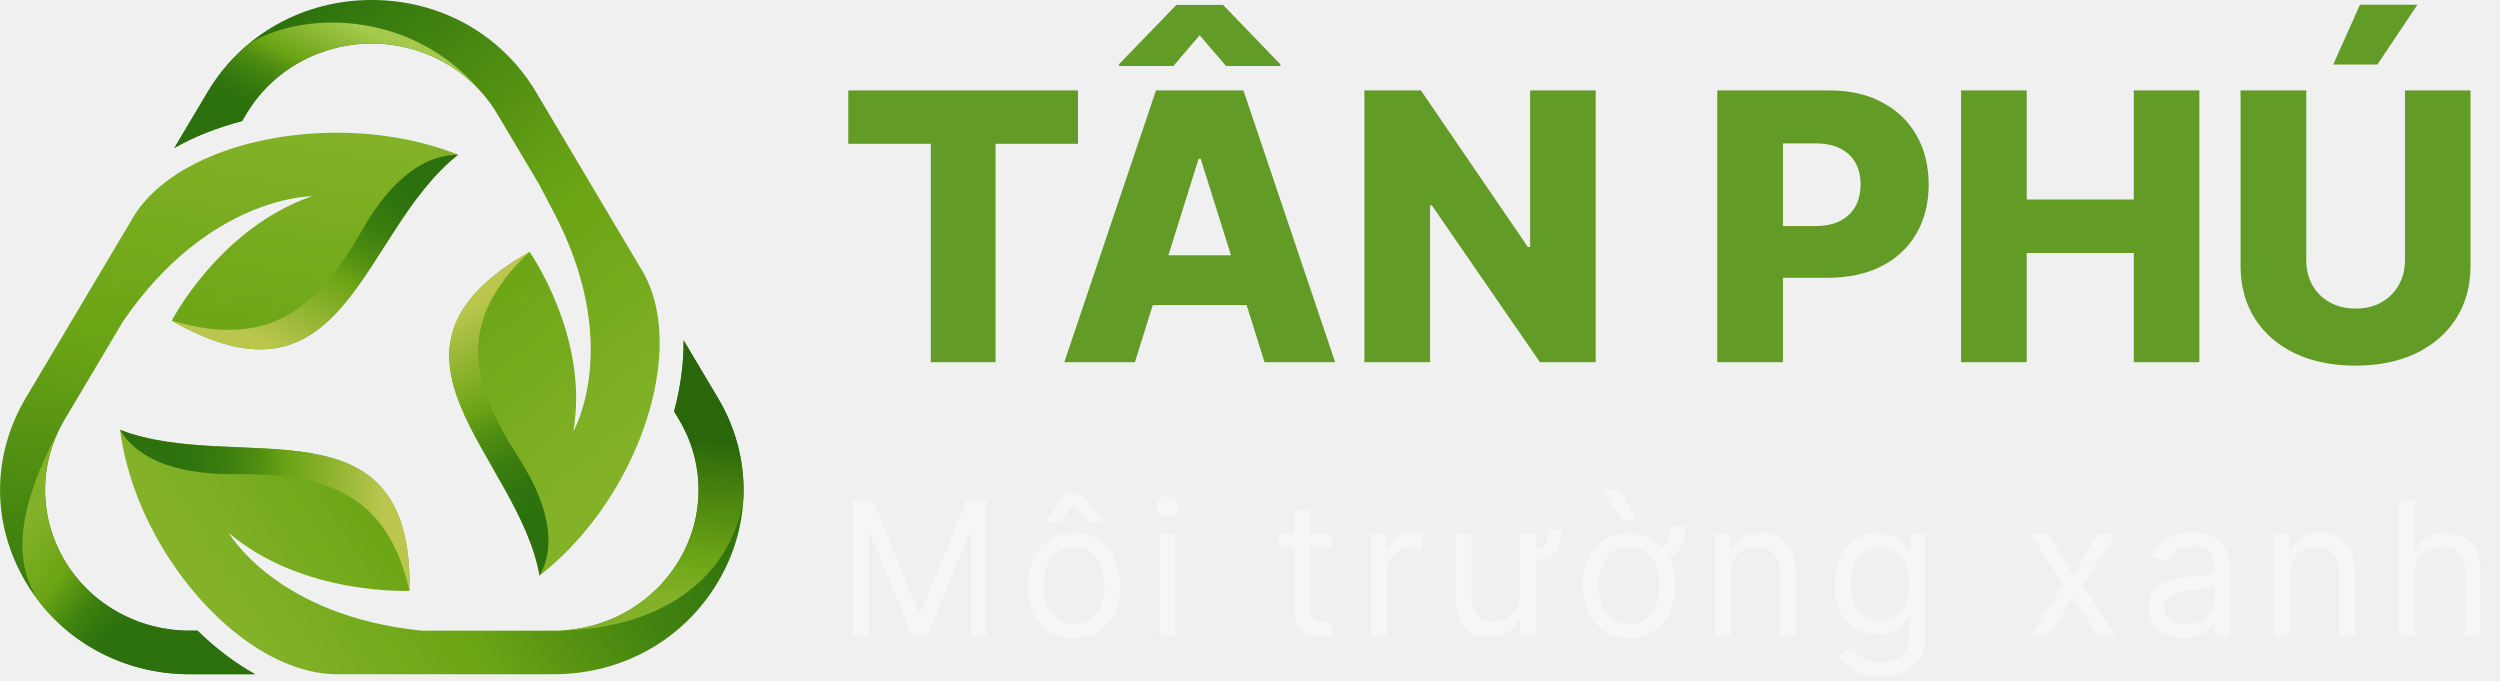
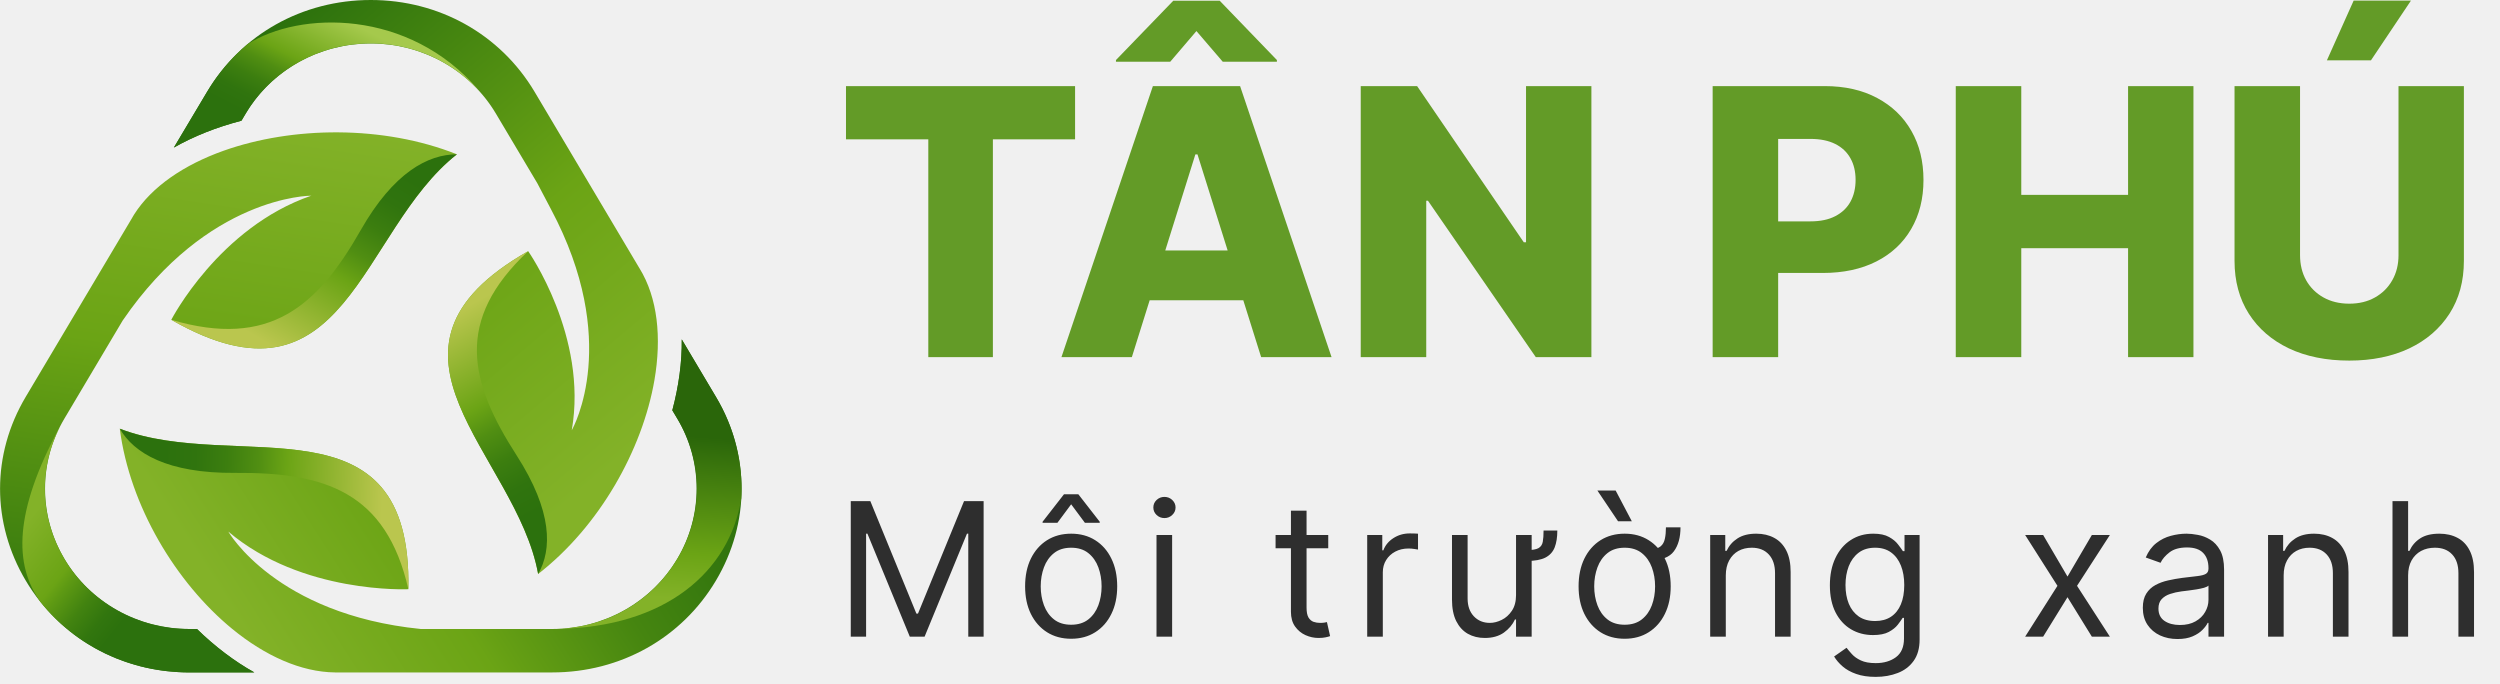
- <svg xmlns="http://www.w3.org/2000/svg" width="283" height="77" viewBox="0 0 283 77" fill="none">
-   <g clip-path="url(#clip0_30_4763)">
-     <path d="M74.281 43.15C72.914 51.054 68.058 59.732 61.082 65.15C58.638 51.51 40.052 39.837 59.949 28.509C59.949 28.509 66.757 38.188 64.899 48.832C65.103 48.481 70.494 38.669 62.538 23.743C61.98 22.698 61.464 21.712 60.981 20.783C60.981 20.783 60.972 20.776 60.972 20.771L56.284 12.888C54.845 10.469 52.775 8.46 50.283 7.063C47.791 5.666 44.965 4.931 42.088 4.931C39.211 4.931 36.384 5.666 33.892 7.063C31.4 8.46 29.33 10.469 27.891 12.888L27.407 13.703C24.577 14.439 21.985 15.47 19.736 16.752L23.499 10.424C27.381 3.898 34.329 0 42.09 0C49.851 0 56.8 3.898 60.68 10.422L72.559 30.412C72.57 30.425 72.579 30.439 72.587 30.454C74.652 33.801 75.113 38.335 74.281 43.15Z" fill="url(#paint0_linear_30_4763)" />
-     <path d="M58.635 51.682C53.266 43.337 51.551 36.385 59.949 28.509C40.049 39.84 58.638 51.512 61.082 65.153C62.669 62.384 62.736 58.061 58.635 51.682Z" fill="url(#paint1_linear_30_4763)" />
-     <path d="M54.321 10.23C46.425 0.993 34.02 1.228 28.097 5.016C26.269 6.556 24.719 8.383 23.512 10.42L19.73 16.749C21.978 15.468 24.572 14.437 27.402 13.701L27.886 12.886C29.183 10.705 30.994 8.853 33.17 7.484C35.346 6.114 37.826 5.264 40.406 5.005C42.985 4.746 45.591 5.084 48.01 5.993C50.429 6.901 52.592 8.353 54.321 10.23Z" fill="url(#paint2_linear_30_4763)" />
-     <path d="M51.861 17.515C40.778 26.223 39.317 47.673 19.443 36.299C19.443 36.299 24.847 25.809 35.332 22.211C35.136 22.211 23.574 22.272 13.928 36.376L7.309 47.514C5.871 49.934 5.114 52.679 5.113 55.472C5.113 58.267 5.87 61.011 7.309 63.431C8.747 65.851 10.816 67.861 13.307 69.258C15.798 70.656 18.624 71.392 21.501 71.393H22.359C24.397 73.381 26.599 75.055 28.875 76.323H21.508C13.746 76.323 6.797 72.425 2.917 65.894C-0.963 59.362 -0.964 51.575 2.917 45.047L15.006 24.716C15.015 24.696 15.023 24.685 15.03 24.669L15.175 24.427C15.19 24.397 15.21 24.37 15.225 24.345C17.241 21.164 20.902 18.703 25.384 17.107C33.197 14.334 43.499 14.188 51.861 17.515Z" fill="url(#paint3_linear_30_4763)" />
-     <path d="M40.932 26.142C36.034 34.752 30.615 39.595 19.443 36.299C39.317 47.673 40.778 26.223 51.861 17.515C48.599 17.515 44.676 19.561 40.932 26.142Z" fill="url(#paint4_linear_30_4763)" />
-     <path d="M21.502 71.393C18.621 71.409 15.787 70.681 13.292 69.282C10.798 67.882 8.732 65.863 7.307 63.431C4.53 58.763 4.355 53.245 6.785 48.461C1.555 58.145 1.579 64.09 4.573 68.302C8.617 73.367 14.747 76.322 21.502 76.322H28.869C26.593 75.055 24.391 73.38 22.353 71.393H21.502Z" fill="url(#paint5_linear_30_4763)" />
-     <path d="M81.264 65.896C77.384 72.425 70.435 76.325 62.674 76.325H38.033C34.145 76.283 30.07 74.421 26.372 71.395C19.98 66.154 14.723 57.435 13.595 48.659C26.845 53.765 46.812 44.485 46.349 66.878C46.349 66.878 34.282 67.451 25.912 60.338C25.912 60.338 31.291 69.74 47.765 71.393H62.674C65.551 71.393 68.378 70.658 70.87 69.26C73.363 67.863 75.432 65.854 76.871 63.434C78.31 61.014 79.068 58.269 79.068 55.474C79.068 52.68 78.311 49.934 76.872 47.514L76.31 46.573C77.041 43.829 77.412 41.103 77.38 38.524L81.264 45.053C85.145 51.578 85.145 59.372 81.264 65.896Z" fill="url(#paint6_linear_30_4763)" />
-     <path d="M26.697 53.676C36.827 53.598 43.83 55.81 46.351 66.881C46.811 44.483 26.846 53.767 13.595 48.659C15.195 51.418 18.955 53.736 26.697 53.676Z" fill="url(#paint7_linear_30_4763)" />
-     <path d="M63.231 71.385C75.566 71.199 82.804 64.879 84.141 56.573C84.359 52.543 83.361 48.539 81.269 45.053L77.386 38.523C77.417 41.102 77.046 43.828 76.315 46.572L76.877 47.513C78.333 49.927 79.1 52.674 79.1 55.472C79.1 58.269 78.333 61.017 76.877 63.431C74.003 68.261 68.931 71.205 63.231 71.385Z" fill="url(#paint8_linear_30_4763)" />
+ <svg xmlns="http://www.w3.org/2000/svg" width="161" height="44" viewBox="0 0 161 44" fill="none">
+   <g clip-path="url(#clip0_25_206)">
+     <path d="M42.145 24.482C41.369 28.967 38.614 33.891 34.656 36.965C33.27 29.226 22.724 22.602 34.014 16.175C34.014 16.175 37.876 21.667 36.822 27.706C36.938 27.507 39.996 21.94 35.482 13.471C35.166 12.878 34.873 12.319 34.599 11.792C34.599 11.792 34.594 11.788 34.594 11.785L31.934 7.313C31.117 5.94 29.943 4.8 28.529 4.007C27.116 3.215 25.512 2.798 23.879 2.798C22.247 2.798 20.643 3.215 19.229 4.007C17.815 4.8 16.641 5.94 15.825 7.313L15.55 7.775C13.944 8.193 12.473 8.777 11.197 9.505L13.333 5.914C15.535 2.211 19.477 0 23.88 0C28.284 0 32.227 2.211 34.428 5.913L41.168 17.255C41.174 17.262 41.179 17.27 41.184 17.279C42.356 19.178 42.617 21.751 42.145 24.482Z" fill="url(#paint0_linear_25_206)" />
+     <path d="M33.268 29.323C30.222 24.589 29.249 20.644 34.014 16.175C22.723 22.604 33.27 29.227 34.656 36.966C35.557 35.395 35.595 32.942 33.268 29.323Z" fill="url(#paint1_linear_25_206)" />
+     <path d="M30.82 5.804C26.34 0.563 19.302 0.697 15.942 2.846C14.904 3.72 14.025 4.756 13.34 5.912L11.194 9.503C12.47 8.776 13.941 8.191 15.547 7.773L15.822 7.311C16.558 6.074 17.585 5.023 18.82 4.246C20.055 3.469 21.461 2.987 22.925 2.84C24.389 2.693 25.867 2.885 27.24 3.4C28.612 3.915 29.839 4.739 30.82 5.804Z" fill="url(#paint2_linear_25_206)" />
+     <path d="M29.425 9.937C23.137 14.878 22.308 27.049 11.031 20.595C11.031 20.595 14.097 14.644 20.047 12.602C19.935 12.602 13.375 12.637 7.902 20.639L4.147 26.958C3.331 28.331 2.901 29.889 2.901 31.474C2.901 33.059 3.331 34.616 4.147 35.989C4.963 37.362 6.136 38.502 7.55 39.295C8.963 40.088 10.567 40.506 12.199 40.507H12.686C13.842 41.635 15.091 42.585 16.383 43.304H12.203C7.799 43.304 3.856 41.092 1.655 37.386C-0.546 33.681 -0.547 29.263 1.655 25.559L8.514 14.023C8.519 14.012 8.523 14.006 8.528 13.997L8.61 13.859C8.618 13.842 8.63 13.827 8.638 13.812C9.782 12.008 11.859 10.612 14.402 9.706C18.835 8.133 24.68 8.05 29.425 9.937Z" fill="url(#paint3_linear_25_206)" />
+     <path d="M23.224 14.832C20.445 19.717 17.37 22.465 11.032 20.595C22.308 27.049 23.137 14.878 29.425 9.938C27.574 9.938 25.348 11.098 23.224 14.832Z" fill="url(#paint4_linear_25_206)" />
+     <path d="M12.199 40.507C10.565 40.516 8.957 40.103 7.542 39.309C6.126 38.515 4.954 37.37 4.145 35.99C2.57 33.341 2.471 30.21 3.849 27.496C0.882 32.991 0.896 36.363 2.595 38.753C4.889 41.627 8.367 43.304 12.199 43.304H16.379C15.088 42.585 13.839 41.635 12.682 40.507H12.199Z" fill="url(#paint5_linear_25_206)" />
+     <path d="M46.107 37.388C43.906 41.092 39.963 43.305 35.56 43.305H21.579C19.373 43.281 17.061 42.225 14.963 40.508C11.336 37.534 8.353 32.587 7.714 27.608C15.231 30.505 26.56 25.24 26.297 37.945C26.297 37.945 19.451 38.27 14.702 34.234C14.702 34.234 17.754 39.569 27.101 40.507H35.56C37.192 40.507 38.796 40.09 40.21 39.297C41.624 38.504 42.798 37.364 43.615 35.991C44.431 34.618 44.861 33.06 44.861 31.475C44.861 29.889 44.432 28.332 43.615 26.958L43.297 26.424C43.711 24.867 43.922 23.321 43.904 21.858L46.107 25.562C48.309 29.264 48.309 33.686 46.107 37.388Z" fill="url(#paint6_linear_25_206)" />
+     <path d="M15.147 30.454C20.895 30.41 24.868 31.665 26.299 37.947C26.559 25.238 15.232 30.506 7.714 27.608C8.621 29.173 10.755 30.488 15.147 30.454Z" fill="url(#paint7_linear_25_206)" />
+     <path d="M35.876 40.502C42.874 40.397 46.981 36.81 47.74 32.098C47.863 29.812 47.297 27.54 46.11 25.562L43.907 21.857C43.924 23.32 43.714 24.867 43.299 26.424L43.618 26.958C44.444 28.328 44.879 29.886 44.879 31.473C44.879 33.061 44.444 34.619 43.618 35.989C41.987 38.73 39.11 40.4 35.876 40.502Z" fill="url(#paint8_linear_25_206)" />
  </g>
-   <path d="M96.024 16.275V10.236H122.026V16.275H112.698V41H105.367V16.275H96.024ZM128.47 41H120.479L130.858 10.236H140.757L151.137 41H143.146L135.921 17.987H135.68L128.47 41ZM127.404 28.893H144.107V34.541H127.404V28.893ZM138.79 7.472L135.8 3.987L132.826 7.472H126.667V7.277L133.172 0.548H138.444L144.933 7.277V7.472H138.79ZM180.632 10.236V41H174.323L162.08 23.245H161.885V41H154.449V10.236H160.848L172.956 27.962H173.211V10.236H180.632ZM194.395 41V10.236H207.103C209.406 10.236 211.394 10.687 213.066 11.588C214.749 12.479 216.046 13.726 216.957 15.329C217.868 16.921 218.324 18.773 218.324 20.887C218.324 23.009 217.858 24.867 216.927 26.459C216.005 28.042 214.689 29.268 212.976 30.14C211.264 31.011 209.231 31.446 206.878 31.446H199.036V25.588H205.496C206.617 25.588 207.553 25.393 208.305 25.002C209.066 24.612 209.641 24.066 210.032 23.365C210.423 22.654 210.618 21.828 210.618 20.887C210.618 19.935 210.423 19.114 210.032 18.423C209.641 17.722 209.066 17.181 208.305 16.801C207.543 16.42 206.607 16.23 205.496 16.23H201.83V41H194.395ZM221.989 41V10.236H229.425V22.584H241.547V10.236H248.967V41H241.547V28.637H229.425V41H221.989ZM272.243 10.236H279.663V30.079C279.663 32.373 279.117 34.371 278.026 36.073C276.934 37.765 275.412 39.077 273.459 40.009C271.507 40.93 269.238 41.391 266.655 41.391C264.041 41.391 261.758 40.93 259.805 40.009C257.852 39.077 256.335 37.765 255.254 36.073C254.172 34.371 253.631 32.373 253.631 30.079V10.236H261.067V29.434C261.067 30.495 261.297 31.441 261.758 32.273C262.229 33.104 262.884 33.755 263.726 34.225C264.567 34.696 265.543 34.931 266.655 34.931C267.766 34.931 268.738 34.696 269.569 34.225C270.41 33.755 271.066 33.104 271.537 32.273C272.007 31.441 272.243 30.495 272.243 29.434V10.236ZM264.116 7.307L267.151 0.533H273.655L269.118 7.307H264.116Z" fill="#639B27" />
-   <path d="M96.565 56.618H98.788L104.015 69.386H104.196L109.423 56.618H111.646V72H109.904V60.313H109.753L104.947 72H103.264L98.457 60.313H98.307V72H96.565V56.618ZM121.582 72.24C120.54 72.24 119.626 71.993 118.84 71.497C118.059 71.001 117.448 70.308 117.008 69.416C116.572 68.525 116.354 67.484 116.354 66.292C116.354 65.09 116.572 64.041 117.008 63.145C117.448 62.249 118.059 61.553 118.84 61.057C119.626 60.561 120.54 60.313 121.582 60.313C122.623 60.313 123.534 60.561 124.316 61.057C125.102 61.553 125.713 62.249 126.148 63.145C126.589 64.041 126.809 65.09 126.809 66.292C126.809 67.484 126.589 68.525 126.148 69.416C125.713 70.308 125.102 71.001 124.316 71.497C123.534 71.993 122.623 72.24 121.582 72.24ZM121.582 70.648C122.373 70.648 123.024 70.445 123.534 70.04C124.045 69.634 124.423 69.101 124.669 68.44C124.914 67.779 125.037 67.063 125.037 66.292C125.037 65.521 124.914 64.802 124.669 64.136C124.423 63.47 124.045 62.932 123.534 62.522C123.024 62.111 122.373 61.906 121.582 61.906C120.791 61.906 120.14 62.111 119.629 62.522C119.118 62.932 118.74 63.47 118.495 64.136C118.249 64.802 118.127 65.521 118.127 66.292C118.127 67.063 118.249 67.779 118.495 68.44C118.74 69.101 119.118 69.634 119.629 70.04C120.14 70.445 120.791 70.648 121.582 70.648ZM123.144 59.082L121.582 56.979L120.019 59.082H118.337V58.962L120.771 55.837H122.393L124.826 58.962V59.082H123.144ZM131.269 72V60.464H133.042V72H131.269ZM132.171 58.541C131.825 58.541 131.527 58.423 131.277 58.188C131.032 57.953 130.909 57.67 130.909 57.339C130.909 57.009 131.032 56.726 131.277 56.49C131.527 56.255 131.825 56.138 132.171 56.138C132.516 56.138 132.812 56.255 133.057 56.49C133.307 56.726 133.432 57.009 133.432 57.339C133.432 57.67 133.307 57.953 133.057 58.188C132.812 58.423 132.516 58.541 132.171 58.541ZM150.763 60.464V61.966H144.785V60.464H150.763ZM146.527 57.7H148.3V68.695C148.3 69.196 148.372 69.572 148.517 69.822C148.668 70.067 148.858 70.233 149.088 70.318C149.323 70.398 149.571 70.438 149.832 70.438C150.027 70.438 150.187 70.428 150.312 70.408C150.438 70.383 150.538 70.363 150.613 70.348L150.973 71.94C150.853 71.985 150.685 72.03 150.47 72.075C150.255 72.125 149.982 72.15 149.651 72.15C149.151 72.15 148.66 72.043 148.179 71.827C147.704 71.612 147.308 71.284 146.993 70.843C146.682 70.403 146.527 69.847 146.527 69.176V57.7ZM155.184 72V60.464H156.896V62.206H157.016C157.227 61.635 157.607 61.172 158.158 60.817C158.709 60.461 159.33 60.283 160.021 60.283C160.151 60.283 160.314 60.286 160.509 60.291C160.704 60.296 160.852 60.303 160.952 60.313V62.116C160.892 62.101 160.754 62.078 160.539 62.048C160.329 62.013 160.106 61.996 159.871 61.996C159.31 61.996 158.809 62.114 158.368 62.349C157.933 62.579 157.587 62.9 157.332 63.31C157.082 63.716 156.956 64.179 156.956 64.7V72H155.184ZM175.202 59.953H176.765C176.765 60.714 176.665 61.352 176.464 61.868C176.264 62.379 175.913 62.764 175.413 63.025C174.912 63.28 174.211 63.408 173.31 63.408V62.176C173.931 62.176 174.371 62.101 174.632 61.951C174.897 61.795 175.057 61.555 175.112 61.23C175.172 60.899 175.202 60.474 175.202 59.953ZM172.078 67.283V60.464H173.851V72H172.078V70.047H171.958C171.687 70.633 171.267 71.131 170.696 71.542C170.125 71.947 169.404 72.15 168.533 72.15C167.812 72.15 167.171 71.993 166.61 71.677C166.049 71.357 165.609 70.876 165.288 70.235C164.968 69.589 164.808 68.775 164.808 67.794V60.464H166.58V67.674C166.58 68.515 166.816 69.186 167.286 69.687C167.762 70.187 168.368 70.438 169.104 70.438C169.544 70.438 169.993 70.325 170.448 70.1C170.909 69.874 171.294 69.529 171.605 69.063C171.92 68.598 172.078 68.004 172.078 67.283ZM189.092 59.592H190.745C190.745 60.734 190.494 61.64 189.994 62.311C189.498 62.982 188.627 63.318 187.38 63.318V62.056C187.881 62.056 188.251 61.953 188.491 61.748C188.737 61.543 188.897 61.255 188.972 60.884C189.052 60.514 189.092 60.083 189.092 59.592ZM184.406 72.24C183.364 72.24 182.45 71.993 181.664 71.497C180.883 71.001 180.272 70.308 179.832 69.416C179.396 68.525 179.178 67.484 179.178 66.292C179.178 65.09 179.396 64.041 179.832 63.145C180.272 62.249 180.883 61.553 181.664 61.057C182.45 60.561 183.364 60.313 184.406 60.313C185.447 60.313 186.358 60.561 187.14 61.057C187.926 61.553 188.537 62.249 188.972 63.145C189.413 64.041 189.633 65.09 189.633 66.292C189.633 67.484 189.413 68.525 188.972 69.416C188.537 70.308 187.926 71.001 187.14 71.497C186.358 71.993 185.447 72.24 184.406 72.24ZM184.406 70.648C185.197 70.648 185.848 70.445 186.358 70.04C186.869 69.634 187.247 69.101 187.493 68.44C187.738 67.779 187.861 67.063 187.861 66.292C187.861 65.521 187.738 64.802 187.493 64.136C187.247 63.47 186.869 62.932 186.358 62.522C185.848 62.111 185.197 61.906 184.406 61.906C183.615 61.906 182.964 62.111 182.453 62.522C181.942 62.932 181.564 63.47 181.319 64.136C181.073 64.802 180.951 65.521 180.951 66.292C180.951 67.063 181.073 67.779 181.319 68.44C181.564 69.101 181.942 69.634 182.453 70.04C182.964 70.445 183.615 70.648 184.406 70.648ZM183.655 58.901L181.311 55.416H183.384L185.217 58.901H183.655ZM195.887 65.06V72H194.114V60.464H195.826V62.266H195.977C196.247 61.68 196.658 61.21 197.208 60.854C197.759 60.494 198.47 60.313 199.341 60.313C200.123 60.313 200.806 60.474 201.392 60.794C201.978 61.11 202.433 61.59 202.759 62.236C203.084 62.877 203.247 63.688 203.247 64.67V72H201.474V64.79C201.474 63.883 201.239 63.178 200.768 62.672C200.298 62.161 199.652 61.906 198.831 61.906C198.265 61.906 197.759 62.028 197.314 62.274C196.873 62.519 196.525 62.877 196.27 63.348C196.014 63.818 195.887 64.389 195.887 65.06ZM212.897 76.567C212.041 76.567 211.305 76.456 210.689 76.236C210.073 76.021 209.56 75.735 209.149 75.38C208.744 75.029 208.421 74.654 208.18 74.253L209.592 73.262C209.753 73.472 209.955 73.712 210.201 73.983C210.446 74.258 210.782 74.496 211.207 74.696C211.638 74.902 212.201 75.004 212.897 75.004C213.828 75.004 214.597 74.779 215.203 74.328C215.809 73.878 216.112 73.172 216.112 72.21V69.867H215.961C215.831 70.077 215.646 70.338 215.406 70.648C215.17 70.954 214.83 71.226 214.384 71.467C213.944 71.702 213.348 71.82 212.597 71.82C211.665 71.82 210.829 71.599 210.088 71.159C209.352 70.718 208.769 70.077 208.338 69.236C207.913 68.395 207.7 67.373 207.7 66.172C207.7 64.99 207.908 63.961 208.323 63.085C208.739 62.204 209.317 61.523 210.058 61.042C210.799 60.556 211.655 60.313 212.627 60.313C213.378 60.313 213.974 60.439 214.414 60.689C214.86 60.934 215.2 61.215 215.436 61.53C215.676 61.841 215.861 62.096 215.991 62.296H216.172V60.464H217.884V72.331C217.884 73.322 217.659 74.128 217.208 74.749C216.763 75.375 216.162 75.833 215.406 76.123C214.655 76.419 213.818 76.567 212.897 76.567ZM212.837 70.228C213.548 70.228 214.149 70.065 214.64 69.739C215.13 69.414 215.503 68.946 215.759 68.335C216.014 67.724 216.142 66.993 216.142 66.142C216.142 65.311 216.017 64.577 215.766 63.941C215.516 63.305 215.145 62.807 214.655 62.446C214.164 62.086 213.558 61.906 212.837 61.906C212.086 61.906 211.46 62.096 210.959 62.477C210.464 62.857 210.091 63.368 209.84 64.009C209.595 64.65 209.472 65.361 209.472 66.142C209.472 66.943 209.597 67.651 209.848 68.267C210.103 68.878 210.479 69.359 210.974 69.709C211.475 70.055 212.096 70.228 212.837 70.228ZM231.908 60.464L234.672 65.18L237.436 60.464H239.479L235.754 66.232L239.479 72H237.436L234.672 67.524L231.908 72H229.865L233.53 66.232L229.865 60.464H231.908ZM247.157 72.27C246.426 72.27 245.763 72.133 245.167 71.857C244.571 71.577 244.098 71.174 243.748 70.648C243.397 70.117 243.222 69.476 243.222 68.725C243.222 68.064 243.352 67.529 243.612 67.118C243.873 66.703 244.221 66.377 244.656 66.142C245.092 65.906 245.573 65.731 246.098 65.616C246.629 65.496 247.162 65.401 247.698 65.331C248.399 65.24 248.968 65.173 249.403 65.128C249.844 65.078 250.164 64.995 250.365 64.88C250.57 64.765 250.672 64.564 250.672 64.279V64.219C250.672 63.478 250.47 62.902 250.064 62.492C249.664 62.081 249.055 61.876 248.239 61.876C247.393 61.876 246.729 62.061 246.249 62.431C245.768 62.802 245.43 63.197 245.235 63.618L243.552 63.017C243.853 62.316 244.253 61.77 244.754 61.38C245.26 60.984 245.811 60.709 246.406 60.554C247.007 60.394 247.598 60.313 248.179 60.313C248.549 60.313 248.975 60.358 249.456 60.449C249.941 60.534 250.41 60.712 250.86 60.982C251.316 61.252 251.694 61.66 251.994 62.206C252.295 62.752 252.445 63.483 252.445 64.399V72H250.672V70.438H250.582C250.462 70.688 250.262 70.956 249.981 71.241C249.701 71.527 249.328 71.77 248.862 71.97C248.397 72.17 247.828 72.27 247.157 72.27ZM247.428 70.678C248.129 70.678 248.72 70.54 249.2 70.265C249.686 69.99 250.052 69.634 250.297 69.198C250.547 68.763 250.672 68.305 250.672 67.824V66.202C250.597 66.292 250.432 66.374 250.177 66.45C249.926 66.52 249.636 66.582 249.306 66.637C248.98 66.688 248.662 66.733 248.352 66.773C248.046 66.808 247.798 66.838 247.608 66.863C247.147 66.923 246.717 67.02 246.316 67.156C245.921 67.286 245.6 67.484 245.355 67.749C245.115 68.009 244.994 68.365 244.994 68.816C244.994 69.431 245.222 69.897 245.678 70.213C246.139 70.523 246.722 70.678 247.428 70.678ZM259.207 65.06V72H257.435V60.464H259.147V62.266H259.297C259.568 61.68 259.978 61.21 260.529 60.854C261.08 60.494 261.791 60.313 262.662 60.313C263.443 60.313 264.127 60.474 264.713 60.794C265.298 61.11 265.754 61.59 266.08 62.236C266.405 62.877 266.568 63.688 266.568 64.67V72H264.795V64.79C264.795 63.883 264.56 63.178 264.089 62.672C263.619 62.161 262.973 61.906 262.151 61.906C261.586 61.906 261.08 62.028 260.634 62.274C260.194 62.519 259.846 62.877 259.59 63.348C259.335 63.818 259.207 64.389 259.207 65.06ZM273.334 65.06V72H271.561V56.618H273.334V62.266H273.484C273.754 61.67 274.16 61.197 274.701 60.847C275.246 60.491 275.972 60.313 276.879 60.313C277.665 60.313 278.353 60.471 278.944 60.787C279.535 61.097 279.993 61.575 280.319 62.221C280.649 62.862 280.814 63.678 280.814 64.67V72H279.042V64.79C279.042 63.873 278.804 63.165 278.328 62.664C277.858 62.158 277.204 61.906 276.368 61.906C275.787 61.906 275.266 62.028 274.806 62.274C274.35 62.519 273.99 62.877 273.724 63.348C273.464 63.818 273.334 64.389 273.334 65.06Z" fill="#F6F6F6" />
+   <path d="M54.482 8.972V5.545H69.235V8.972H63.942V23H59.783V8.972H54.482ZM72.891 23H68.357L74.246 5.545H79.862L85.752 23H81.218L77.118 9.943H76.982L72.891 23ZM72.286 16.131H81.763V19.335H72.286V16.131ZM78.746 3.977L77.05 2L75.362 3.977H71.868V3.866L75.558 0.048H78.55L82.232 3.866V3.977H78.746ZM102.486 5.545V23H98.906L91.96 12.926H91.85V23H87.631V5.545H91.262L98.131 15.602H98.276V5.545H102.486ZM110.295 23V5.545H117.505C118.812 5.545 119.94 5.801 120.889 6.312C121.843 6.818 122.579 7.526 123.096 8.435C123.613 9.338 123.872 10.389 123.872 11.588C123.872 12.793 123.607 13.847 123.079 14.75C122.556 15.648 121.809 16.344 120.838 16.838C119.866 17.332 118.713 17.579 117.377 17.579H112.928V14.256H116.593C117.23 14.256 117.761 14.145 118.187 13.923C118.619 13.702 118.946 13.392 119.167 12.994C119.389 12.591 119.5 12.122 119.5 11.588C119.5 11.048 119.389 10.582 119.167 10.19C118.946 9.793 118.619 9.486 118.187 9.27C117.755 9.054 117.224 8.946 116.593 8.946H114.514V23H110.295ZM125.951 23V5.545H130.17V12.551H137.048V5.545H141.258V23H137.048V15.986H130.17V23H125.951ZM154.464 5.545H158.674V16.804C158.674 18.105 158.365 19.239 157.745 20.204C157.126 21.165 156.262 21.909 155.154 22.438C154.046 22.96 152.759 23.222 151.294 23.222C149.811 23.222 148.515 22.96 147.407 22.438C146.299 21.909 145.438 21.165 144.825 20.204C144.211 19.239 143.904 18.105 143.904 16.804V5.545H148.123V16.438C148.123 17.04 148.254 17.577 148.515 18.048C148.782 18.52 149.154 18.889 149.632 19.156C150.109 19.423 150.663 19.557 151.294 19.557C151.924 19.557 152.475 19.423 152.947 19.156C153.424 18.889 153.796 18.52 154.063 18.048C154.33 17.577 154.464 17.04 154.464 16.438V5.545ZM149.853 3.884L151.575 0.04H155.265L152.691 3.884H149.853Z" fill="#639B27" />
+   <path d="M54.789 32.273H56.05L59.016 39.517H59.118L62.084 32.273H63.345V41H62.357V34.369H62.272L59.544 41H58.59L55.862 34.369H55.777V41H54.789V32.273ZM68.983 41.136C68.392 41.136 67.873 40.996 67.427 40.715C66.984 40.433 66.637 40.04 66.387 39.534C66.14 39.028 66.017 38.438 66.017 37.761C66.017 37.08 66.14 36.484 66.387 35.976C66.637 35.467 66.984 35.072 67.427 34.791C67.873 34.51 68.392 34.369 68.983 34.369C69.573 34.369 70.091 34.51 70.534 34.791C70.98 35.072 71.326 35.467 71.573 35.976C71.823 36.484 71.948 37.08 71.948 37.761C71.948 38.438 71.823 39.028 71.573 39.534C71.326 40.04 70.98 40.433 70.534 40.715C70.091 40.996 69.573 41.136 68.983 41.136ZM68.983 40.233C69.431 40.233 69.801 40.118 70.091 39.888C70.38 39.658 70.595 39.355 70.734 38.98C70.873 38.605 70.943 38.199 70.943 37.761C70.943 37.324 70.873 36.916 70.734 36.538C70.595 36.16 70.38 35.855 70.091 35.622C69.801 35.389 69.431 35.273 68.983 35.273C68.534 35.273 68.164 35.389 67.875 35.622C67.585 35.855 67.37 36.16 67.231 36.538C67.092 36.916 67.022 37.324 67.022 37.761C67.022 38.199 67.092 38.605 67.231 38.98C67.37 39.355 67.585 39.658 67.875 39.888C68.164 40.118 68.534 40.233 68.983 40.233ZM69.869 33.67L68.983 32.477L68.096 33.67H67.142V33.602L68.522 31.829H69.443L70.823 33.602V33.67H69.869ZM74.479 41V34.455H75.485V41H74.479ZM74.99 33.364C74.794 33.364 74.625 33.297 74.483 33.163C74.344 33.03 74.275 32.869 74.275 32.682C74.275 32.494 74.344 32.334 74.483 32.2C74.625 32.067 74.794 32 74.99 32C75.186 32 75.354 32.067 75.493 32.2C75.635 32.334 75.706 32.494 75.706 32.682C75.706 32.869 75.635 33.03 75.493 33.163C75.354 33.297 75.186 33.364 74.99 33.364ZM85.539 34.455V35.307H82.147V34.455H85.539ZM83.136 32.886H84.142V39.125C84.142 39.409 84.183 39.622 84.265 39.764C84.35 39.903 84.458 39.997 84.589 40.045C84.723 40.091 84.863 40.114 85.011 40.114C85.122 40.114 85.213 40.108 85.284 40.097C85.355 40.082 85.412 40.071 85.454 40.062L85.659 40.966C85.591 40.992 85.495 41.017 85.373 41.043C85.251 41.071 85.096 41.085 84.909 41.085C84.625 41.085 84.346 41.024 84.073 40.902C83.803 40.78 83.579 40.594 83.4 40.344C83.224 40.094 83.136 39.778 83.136 39.398V32.886ZM88.048 41V34.455H89.019V35.443H89.087C89.207 35.119 89.423 34.856 89.735 34.655C90.048 34.453 90.4 34.352 90.792 34.352C90.866 34.352 90.958 34.354 91.069 34.356C91.18 34.359 91.263 34.364 91.32 34.369V35.392C91.286 35.383 91.208 35.371 91.086 35.354C90.967 35.334 90.84 35.324 90.707 35.324C90.388 35.324 90.104 35.391 89.854 35.524C89.607 35.655 89.411 35.837 89.266 36.07C89.124 36.3 89.053 36.562 89.053 36.858V41H88.048ZM99.406 34.165H100.292C100.292 34.597 100.235 34.959 100.122 35.251C100.008 35.541 99.809 35.76 99.525 35.908C99.241 36.053 98.843 36.125 98.332 36.125V35.426C98.684 35.426 98.934 35.383 99.082 35.298C99.232 35.21 99.323 35.074 99.355 34.889C99.389 34.702 99.406 34.46 99.406 34.165ZM97.633 38.324V34.455H98.639V41H97.633V39.892H97.565C97.411 40.224 97.173 40.507 96.849 40.74C96.525 40.97 96.116 41.085 95.622 41.085C95.213 41.085 94.849 40.996 94.531 40.817C94.213 40.635 93.963 40.362 93.781 39.999C93.599 39.632 93.508 39.17 93.508 38.614V34.455H94.514V38.545C94.514 39.023 94.647 39.403 94.914 39.688C95.184 39.972 95.528 40.114 95.945 40.114C96.195 40.114 96.45 40.05 96.708 39.922C96.97 39.794 97.188 39.598 97.365 39.334C97.543 39.07 97.633 38.733 97.633 38.324ZM107.286 33.96H108.224C108.224 34.608 108.082 35.122 107.798 35.503C107.517 35.883 107.022 36.074 106.315 36.074V35.358C106.599 35.358 106.809 35.3 106.946 35.183C107.085 35.067 107.176 34.903 107.218 34.693C107.264 34.483 107.286 34.239 107.286 33.96ZM104.627 41.136C104.036 41.136 103.518 40.996 103.072 40.715C102.629 40.433 102.282 40.04 102.032 39.534C101.785 39.028 101.661 38.438 101.661 37.761C101.661 37.08 101.785 36.484 102.032 35.976C102.282 35.467 102.629 35.072 103.072 34.791C103.518 34.51 104.036 34.369 104.627 34.369C105.218 34.369 105.735 34.51 106.178 34.791C106.625 35.072 106.971 35.467 107.218 35.976C107.468 36.484 107.593 37.08 107.593 37.761C107.593 38.438 107.468 39.028 107.218 39.534C106.971 40.04 106.625 40.433 106.178 40.715C105.735 40.996 105.218 41.136 104.627 41.136ZM104.627 40.233C105.076 40.233 105.446 40.118 105.735 39.888C106.025 39.658 106.24 39.355 106.379 38.98C106.518 38.605 106.588 38.199 106.588 37.761C106.588 37.324 106.518 36.916 106.379 36.538C106.24 36.16 106.025 35.855 105.735 35.622C105.446 35.389 105.076 35.273 104.627 35.273C104.178 35.273 103.809 35.389 103.519 35.622C103.23 35.855 103.015 36.16 102.876 36.538C102.737 36.916 102.667 37.324 102.667 37.761C102.667 38.199 102.737 38.605 102.876 38.98C103.015 39.355 103.23 39.658 103.519 39.888C103.809 40.118 104.178 40.233 104.627 40.233ZM104.201 33.568L102.872 31.591H104.048L105.088 33.568H104.201ZM111.141 37.062V41H110.136V34.455H111.107V35.477H111.192C111.346 35.145 111.579 34.878 111.891 34.676C112.204 34.472 112.607 34.369 113.102 34.369C113.545 34.369 113.933 34.46 114.265 34.642C114.597 34.821 114.856 35.094 115.04 35.46C115.225 35.824 115.317 36.284 115.317 36.841V41H114.312V36.909C114.312 36.395 114.178 35.994 113.911 35.707C113.644 35.418 113.278 35.273 112.812 35.273C112.491 35.273 112.204 35.342 111.951 35.481C111.701 35.621 111.504 35.824 111.359 36.091C111.214 36.358 111.141 36.682 111.141 37.062ZM120.793 43.591C120.307 43.591 119.889 43.528 119.54 43.403C119.19 43.281 118.899 43.119 118.666 42.918C118.436 42.719 118.253 42.506 118.117 42.278L118.918 41.716C119.009 41.835 119.124 41.972 119.263 42.125C119.402 42.281 119.592 42.416 119.834 42.53C120.078 42.646 120.398 42.705 120.793 42.705C121.321 42.705 121.757 42.577 122.101 42.321C122.445 42.065 122.617 41.665 122.617 41.119V39.79H122.531C122.457 39.909 122.352 40.057 122.216 40.233C122.082 40.406 121.889 40.561 121.636 40.697C121.386 40.831 121.048 40.898 120.622 40.898C120.094 40.898 119.619 40.773 119.199 40.523C118.781 40.273 118.45 39.909 118.206 39.432C117.965 38.955 117.844 38.375 117.844 37.693C117.844 37.023 117.962 36.439 118.198 35.942C118.433 35.442 118.761 35.055 119.182 34.783C119.602 34.507 120.088 34.369 120.639 34.369C121.065 34.369 121.403 34.44 121.653 34.582C121.906 34.722 122.1 34.881 122.233 35.06C122.369 35.236 122.475 35.381 122.548 35.494H122.651V34.455H123.622V41.188C123.622 41.75 123.494 42.207 123.239 42.56C122.986 42.915 122.645 43.175 122.216 43.34C121.79 43.507 121.315 43.591 120.793 43.591ZM120.759 39.994C121.162 39.994 121.503 39.902 121.781 39.717C122.06 39.533 122.271 39.267 122.416 38.92C122.561 38.574 122.634 38.159 122.634 37.676C122.634 37.205 122.563 36.788 122.421 36.428C122.278 36.067 122.068 35.784 121.79 35.58C121.511 35.375 121.168 35.273 120.759 35.273C120.332 35.273 119.977 35.381 119.693 35.597C119.412 35.812 119.2 36.102 119.058 36.466C118.919 36.83 118.85 37.233 118.85 37.676C118.85 38.131 118.921 38.533 119.063 38.882C119.207 39.229 119.421 39.501 119.702 39.7C119.986 39.896 120.338 39.994 120.759 39.994ZM131.579 34.455L133.147 37.131L134.715 34.455H135.875L133.761 37.727L135.875 41H134.715L133.147 38.46L131.579 41H130.42L132.5 37.727L130.42 34.455H131.579ZM140.231 41.153C139.816 41.153 139.44 41.075 139.102 40.919C138.764 40.76 138.495 40.531 138.297 40.233C138.098 39.932 137.998 39.568 137.998 39.142C137.998 38.767 138.072 38.463 138.22 38.23C138.368 37.994 138.565 37.81 138.812 37.676C139.059 37.543 139.332 37.443 139.63 37.378C139.932 37.31 140.234 37.256 140.538 37.216C140.936 37.165 141.258 37.126 141.505 37.101C141.755 37.072 141.937 37.026 142.051 36.96C142.167 36.895 142.226 36.781 142.226 36.619V36.585C142.226 36.165 142.11 35.838 141.88 35.605C141.653 35.372 141.308 35.256 140.845 35.256C140.365 35.256 139.988 35.361 139.716 35.571C139.443 35.781 139.251 36.006 139.14 36.244L138.186 35.903C138.356 35.506 138.583 35.196 138.868 34.974C139.155 34.75 139.467 34.594 139.805 34.506C140.146 34.415 140.481 34.369 140.811 34.369C141.021 34.369 141.262 34.395 141.535 34.446C141.811 34.494 142.076 34.595 142.332 34.749C142.591 34.902 142.805 35.133 142.976 35.443C143.146 35.753 143.231 36.168 143.231 36.688V41H142.226V40.114H142.174C142.106 40.256 141.993 40.408 141.833 40.57C141.674 40.731 141.463 40.869 141.199 40.983C140.934 41.097 140.612 41.153 140.231 41.153ZM140.385 40.25C140.782 40.25 141.118 40.172 141.39 40.016C141.666 39.859 141.873 39.658 142.012 39.41C142.155 39.163 142.226 38.903 142.226 38.631V37.71C142.183 37.761 142.089 37.808 141.944 37.851C141.802 37.891 141.637 37.926 141.45 37.957C141.265 37.986 141.085 38.011 140.909 38.034C140.735 38.054 140.595 38.071 140.487 38.085C140.226 38.119 139.981 38.175 139.754 38.251C139.53 38.325 139.348 38.438 139.208 38.588C139.072 38.736 139.004 38.938 139.004 39.193C139.004 39.543 139.133 39.807 139.392 39.986C139.653 40.162 139.984 40.25 140.385 40.25ZM147.068 37.062V41H146.062V34.455H147.034V35.477H147.119C147.273 35.145 147.505 34.878 147.818 34.676C148.13 34.472 148.534 34.369 149.028 34.369C149.471 34.369 149.859 34.46 150.192 34.642C150.524 34.821 150.782 35.094 150.967 35.46C151.152 35.824 151.244 36.284 151.244 36.841V41H150.238V36.909C150.238 36.395 150.105 35.994 149.838 35.707C149.571 35.418 149.204 35.273 148.738 35.273C148.417 35.273 148.13 35.342 147.878 35.481C147.628 35.621 147.43 35.824 147.285 36.091C147.14 36.358 147.068 36.682 147.068 37.062ZM155.083 37.062V41H154.077V32.273H155.083V35.477H155.168C155.322 35.139 155.552 34.871 155.859 34.672C156.168 34.47 156.58 34.369 157.094 34.369C157.54 34.369 157.931 34.459 158.266 34.638C158.601 34.814 158.861 35.085 159.046 35.452C159.234 35.815 159.327 36.278 159.327 36.841V41H158.322V36.909C158.322 36.389 158.187 35.987 157.917 35.703C157.65 35.416 157.279 35.273 156.805 35.273C156.475 35.273 156.18 35.342 155.918 35.481C155.66 35.621 155.455 35.824 155.305 36.091C155.157 36.358 155.083 36.682 155.083 37.062Z" fill="#2E2E2E" />
  <defs>
-     <linearGradient id="paint0_linear_30_4763" x1="72.535" y1="50.526" x2="31.211" y2="1.499" gradientUnits="userSpaceOnUse">
+     <linearGradient id="paint0_linear_25_206" x1="41.155" y1="28.668" x2="17.708" y2="0.85" gradientUnits="userSpaceOnUse">
      <stop stop-color="#83B228" />
      <stop offset="0.43" stop-color="#6BA415" />
      <stop offset="0.98" stop-color="#2C710D" />
    </linearGradient>
-     <linearGradient id="paint1_linear_30_4763" x1="53.671" y1="34.419" x2="65.536" y2="56.241" gradientUnits="userSpaceOnUse">
+     <linearGradient id="paint1_linear_25_206" x1="30.451" y1="19.529" x2="37.184" y2="31.91" gradientUnits="userSpaceOnUse">
      <stop stop-color="#BAC64E" />
      <stop offset="0.43" stop-color="#6BA415" />
      <stop offset="0.56" stop-color="#508E12" />
      <stop offset="0.7" stop-color="#3C7E0F" />
      <stop offset="0.84" stop-color="#30740E" />
      <stop offset="0.98" stop-color="#2C710D" />
    </linearGradient>
-     <linearGradient id="paint2_linear_30_4763" x1="42.224" y1="3.809" x2="35.515" y2="17.055" gradientUnits="userSpaceOnUse">
+     <linearGradient id="paint2_linear_25_206" x1="23.957" y1="2.161" x2="20.15" y2="9.677" gradientUnits="userSpaceOnUse">
      <stop stop-color="#A5C94C" />
      <stop offset="0.43" stop-color="#6BA415" />
      <stop offset="0.56" stop-color="#508E12" />
      <stop offset="0.7" stop-color="#3C7E0F" />
      <stop offset="0.84" stop-color="#30740E" />
      <stop offset="0.98" stop-color="#2C710D" />
    </linearGradient>
-     <linearGradient id="paint3_linear_30_4763" x1="29.558" y1="12.818" x2="19.905" y2="77.428" gradientUnits="userSpaceOnUse">
+     <linearGradient id="paint3_linear_25_206" x1="16.77" y1="7.273" x2="11.294" y2="43.931" gradientUnits="userSpaceOnUse">
      <stop stop-color="#83B228" />
      <stop offset="0.43" stop-color="#6BA415" />
      <stop offset="0.98" stop-color="#2C710D" />
    </linearGradient>
-     <linearGradient id="paint4_linear_30_4763" x1="28.693" y1="37.993" x2="41.376" y2="16.568" gradientUnits="userSpaceOnUse">
+     <linearGradient id="paint4_linear_25_206" x1="16.279" y1="21.557" x2="23.476" y2="9.4" gradientUnits="userSpaceOnUse">
      <stop stop-color="#BAC64E" />
      <stop offset="0.43" stop-color="#6BA415" />
      <stop offset="0.56" stop-color="#508E12" />
      <stop offset="0.7" stop-color="#3C7E0F" />
      <stop offset="0.84" stop-color="#30740E" />
      <stop offset="0.98" stop-color="#2C710D" />
    </linearGradient>
-     <linearGradient id="paint5_linear_30_4763" x1="4.272" y1="57.728" x2="16.651" y2="67.669" gradientUnits="userSpaceOnUse">
+     <linearGradient id="paint5_linear_25_206" x1="2.424" y1="32.754" x2="9.447" y2="38.394" gradientUnits="userSpaceOnUse">
      <stop stop-color="#83B228" />
      <stop offset="0.43" stop-color="#6BA415" />
      <stop offset="0.51" stop-color="#5D9913" />
      <stop offset="0.69" stop-color="#428310" />
      <stop offset="0.85" stop-color="#32760E" />
      <stop offset="0.98" stop-color="#2C710D" />
    </linearGradient>
-     <linearGradient id="paint6_linear_30_4763" x1="27.28" y1="70.966" x2="77.234" y2="38.816" gradientUnits="userSpaceOnUse">
+     <linearGradient id="paint6_linear_25_206" x1="15.478" y1="40.265" x2="43.821" y2="22.023" gradientUnits="userSpaceOnUse">
      <stop stop-color="#83B228" />
      <stop offset="0.36" stop-color="#6BA415" />
      <stop offset="0.41" stop-color="#649E14" />
      <stop offset="0.64" stop-color="#458510" />
      <stop offset="0.84" stop-color="#33760E" />
      <stop offset="0.98" stop-color="#2C710D" />
    </linearGradient>
-     <linearGradient id="paint7_linear_30_4763" x1="43.347" y1="58.224" x2="17.926" y2="57.311" gradientUnits="userSpaceOnUse">
+     <linearGradient id="paint7_linear_25_206" x1="24.594" y1="33.035" x2="10.171" y2="32.517" gradientUnits="userSpaceOnUse">
      <stop stop-color="#BAC64E" />
      <stop offset="0.43" stop-color="#6BA415" />
      <stop offset="0.56" stop-color="#508E12" />
      <stop offset="0.7" stop-color="#3C7E0F" />
      <stop offset="0.84" stop-color="#30740E" />
      <stop offset="0.98" stop-color="#2C710D" />
    </linearGradient>
-     <linearGradient id="paint8_linear_30_4763" x1="73.131" y1="71.301" x2="74.739" y2="48.809" gradientUnits="userSpaceOnUse">
+     <linearGradient id="paint8_linear_25_206" x1="41.493" y1="40.454" x2="42.405" y2="27.693" gradientUnits="userSpaceOnUse">
      <stop offset="0.16" stop-color="#83B228" />
      <stop offset="0.39" stop-color="#6BA415" />
      <stop offset="0.98" stop-color="#2A660A" />
    </linearGradient>
-     <clipPath id="clip0_30_4763">
-       <rect width="84.175" height="76.323" fill="white" />
+     <clipPath id="clip0_25_206">
+       <rect width="47.759" height="43.304" fill="white" />
    </clipPath>
  </defs>
</svg>
